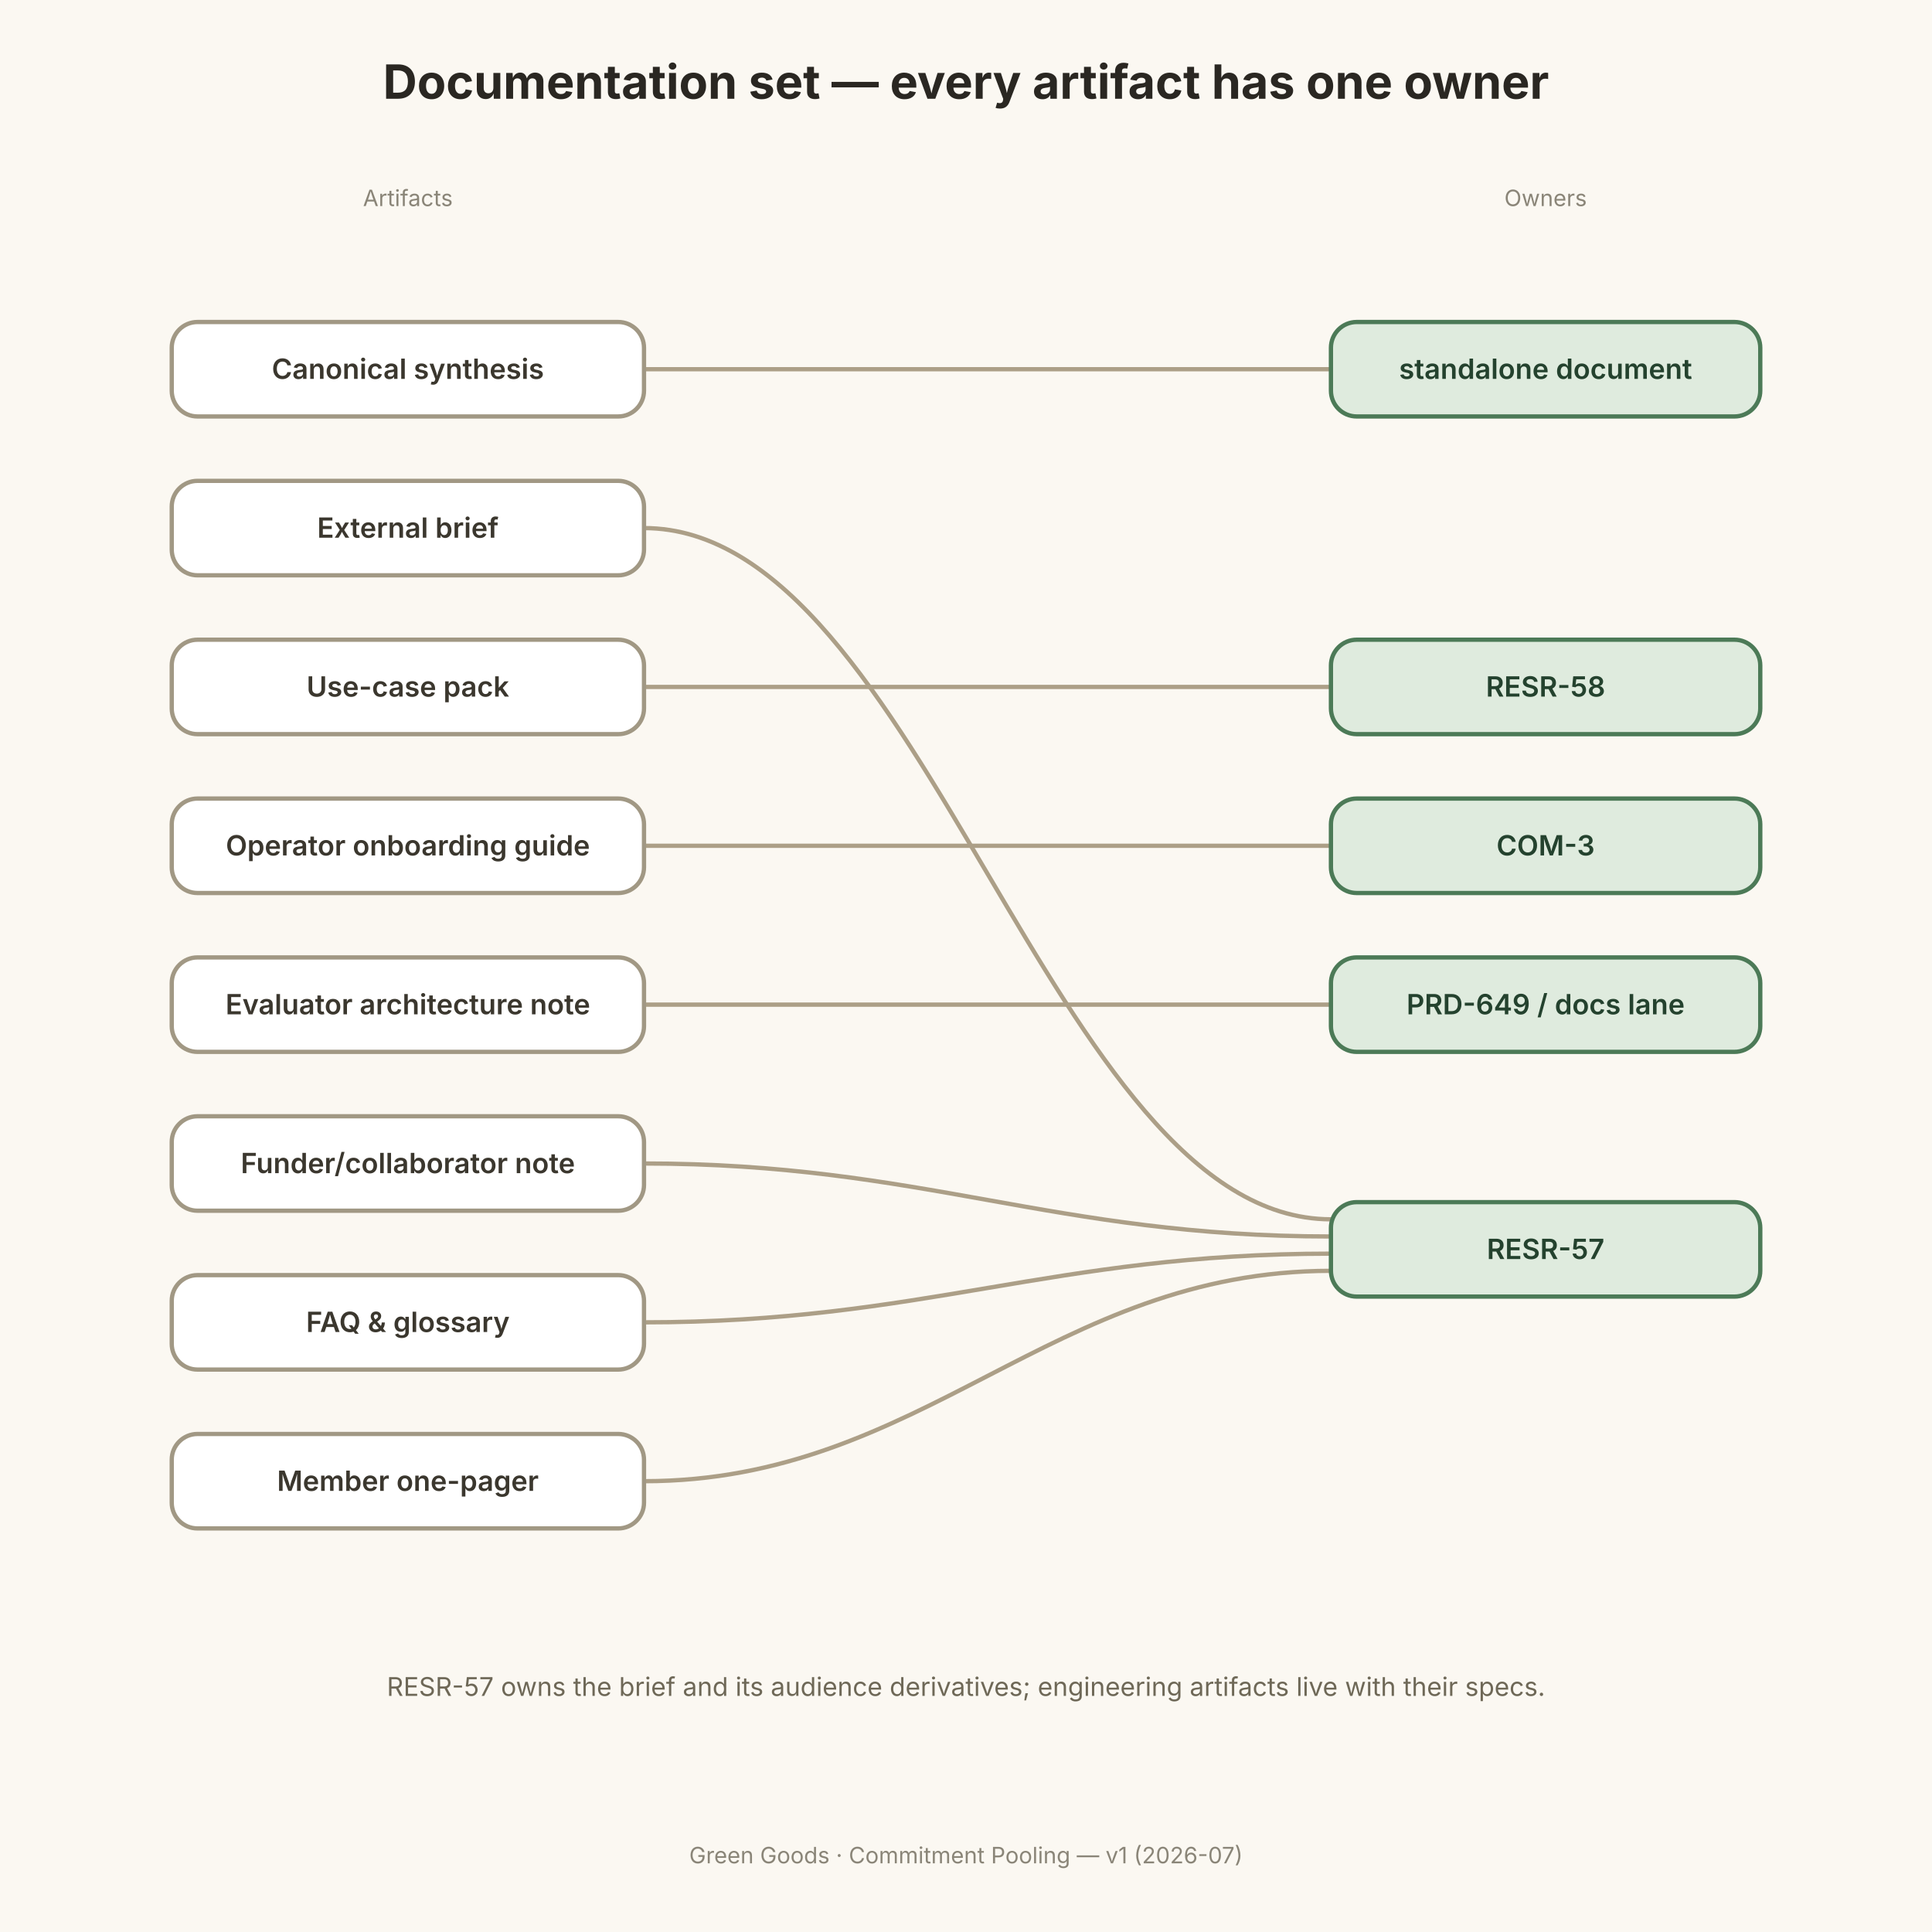
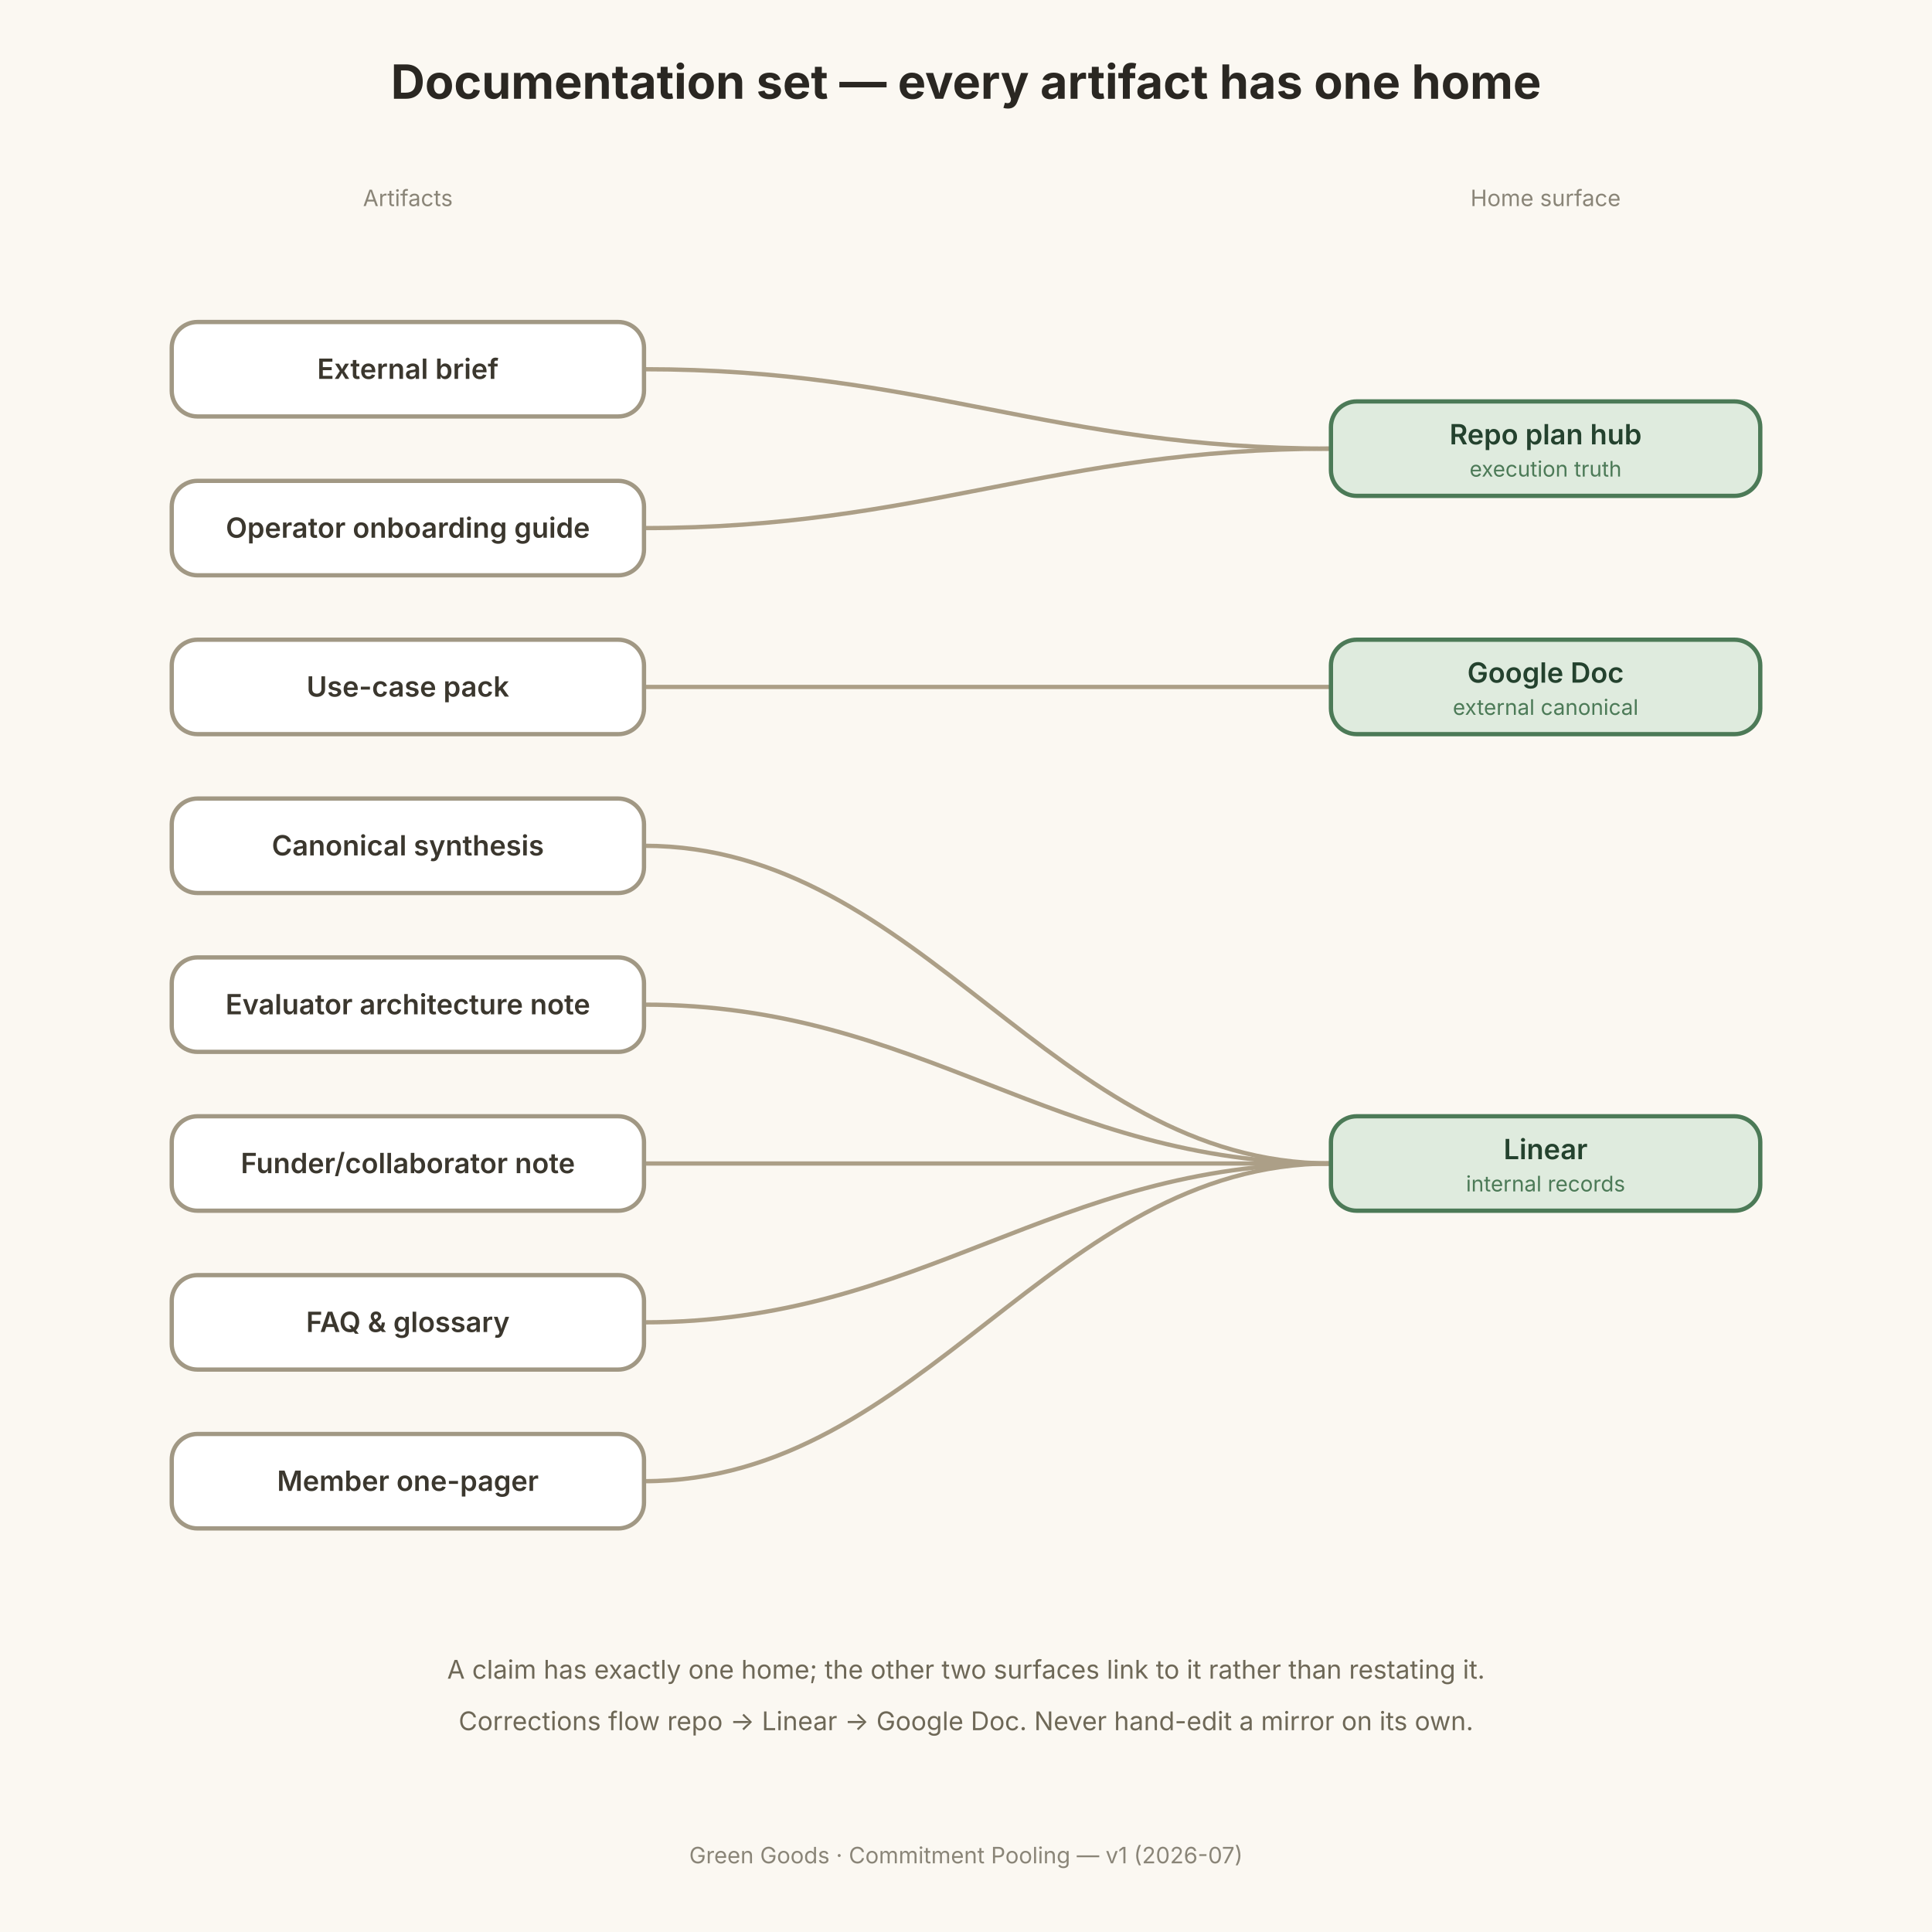
<svg xmlns="http://www.w3.org/2000/svg" width="1800" height="1800" viewBox="0 0 900 900" font-family="Inter, 'Helvetica Neue', Arial, sans-serif">
  <rect x="0" y="0" width="900" height="900" fill="#FBF8F2" />
-   <text x="450" y="46" text-anchor="middle" font-size="22" font-weight="700" fill="#2A2722">Documentation set — every artifact has one owner</text>
+   <text x="450" y="46" text-anchor="middle" font-size="22" font-weight="700" fill="#2A2722">Documentation set — every artifact has one home</text>
  <text x="190" y="96" text-anchor="middle" font-size="10.5" fill="#8A8578">Artifacts</text>
-   <text x="720" y="96" text-anchor="middle" font-size="10.5" fill="#8A8578">Owners</text>
+   <text x="720" y="96" text-anchor="middle" font-size="10.5" fill="#8A8578">Home surface</text>
  <g fill="none" stroke="#AC9F87" stroke-width="2">
-     <path d="M 300 172 C 430 172 490 172 620 172" />
-     <path d="M 300 246 C 430 246 490 568 620 568" />
+     <path d="M 300 172 C 430 172 490 209 620 209" />
+     <path d="M 300 246 C 430 246 490 209 620 209" />
    <path d="M 300 320 C 430 320 490 320 620 320" />
-     <path d="M 300 394 C 430 394 490 394 620 394" />
-     <path d="M 300 468 C 430 468 490 468 620 468" />
-     <path d="M 300 542 C 430 542 490 576 620 576" />
-     <path d="M 300 616 C 430 616 490 584 620 584" />
-     <path d="M 300 690 C 430 690 490 592 620 592" />
+     <path d="M 300 394 C 430 394 490 542 620 542" />
+     <path d="M 300 468 C 430 468 490 542 620 542" />
+     <path d="M 300 542 C 430 542 490 542 620 542" />
+     <path d="M 300 616 C 430 616 490 542 620 542" />
+     <path d="M 300 690 C 430 690 490 542 620 542" />
  </g>
  <g>
    <rect x="80" y="150" width="220" height="44" rx="12" fill="#FFFFFF" stroke="#A19884" stroke-width="2" />
-     <text x="190" y="176.5" text-anchor="middle" font-size="13" font-weight="600" fill="#3B372E">Canonical synthesis</text>
+     <text x="190" y="176.5" text-anchor="middle" font-size="13" font-weight="600" fill="#3B372E">External brief</text>
    <rect x="80" y="224" width="220" height="44" rx="12" fill="#FFFFFF" stroke="#A19884" stroke-width="2" />
-     <text x="190" y="250.5" text-anchor="middle" font-size="13" font-weight="600" fill="#3B372E">External brief</text>
+     <text x="190" y="250.5" text-anchor="middle" font-size="13" font-weight="600" fill="#3B372E">Operator onboarding guide</text>
    <rect x="80" y="298" width="220" height="44" rx="12" fill="#FFFFFF" stroke="#A19884" stroke-width="2" />
    <text x="190" y="324.5" text-anchor="middle" font-size="13" font-weight="600" fill="#3B372E">Use-case pack</text>
    <rect x="80" y="372" width="220" height="44" rx="12" fill="#FFFFFF" stroke="#A19884" stroke-width="2" />
-     <text x="190" y="398.5" text-anchor="middle" font-size="13" font-weight="600" fill="#3B372E">Operator onboarding guide</text>
+     <text x="190" y="398.5" text-anchor="middle" font-size="13" font-weight="600" fill="#3B372E">Canonical synthesis</text>
    <rect x="80" y="446" width="220" height="44" rx="12" fill="#FFFFFF" stroke="#A19884" stroke-width="2" />
    <text x="190" y="472.5" text-anchor="middle" font-size="13" font-weight="600" fill="#3B372E">Evaluator architecture note</text>
    <rect x="80" y="520" width="220" height="44" rx="12" fill="#FFFFFF" stroke="#A19884" stroke-width="2" />
    <text x="190" y="546.5" text-anchor="middle" font-size="13" font-weight="600" fill="#3B372E">Funder/collaborator note</text>
    <rect x="80" y="594" width="220" height="44" rx="12" fill="#FFFFFF" stroke="#A19884" stroke-width="2" />
    <text x="190" y="620.5" text-anchor="middle" font-size="13" font-weight="600" fill="#3B372E">FAQ &amp; glossary</text>
    <rect x="80" y="668" width="220" height="44" rx="12" fill="#FFFFFF" stroke="#A19884" stroke-width="2" />
    <text x="190" y="694.5" text-anchor="middle" font-size="13" font-weight="600" fill="#3B372E">Member one-pager</text>
  </g>
  <g>
-     <rect x="620" y="150" width="200" height="44" rx="12" fill="#DFEBDE" stroke="#4C7A57" stroke-width="2" />
-     <text x="720" y="176.5" text-anchor="middle" font-size="13" font-weight="600" fill="#24422E">standalone document</text>
+     <rect x="620" y="187" width="200" height="44" rx="12" fill="#DFEBDE" stroke="#4C7A57" stroke-width="2" />
+     <text x="720" y="207" text-anchor="middle" font-size="13" font-weight="600" fill="#24422E">Repo plan hub</text>
+     <text x="720" y="222" text-anchor="middle" font-size="10" fill="#4C7A57">execution truth</text>
    <rect x="620" y="298" width="200" height="44" rx="12" fill="#DFEBDE" stroke="#4C7A57" stroke-width="2" />
-     <text x="720" y="324.5" text-anchor="middle" font-size="13" font-weight="600" fill="#24422E">RESR-58</text>
-     <rect x="620" y="372" width="200" height="44" rx="12" fill="#DFEBDE" stroke="#4C7A57" stroke-width="2" />
-     <text x="720" y="398.5" text-anchor="middle" font-size="13" font-weight="600" fill="#24422E">COM-3</text>
-     <rect x="620" y="446" width="200" height="44" rx="12" fill="#DFEBDE" stroke="#4C7A57" stroke-width="2" />
-     <text x="720" y="472.5" text-anchor="middle" font-size="13" font-weight="600" fill="#24422E">PRD-649 / docs lane</text>
-     <rect x="620" y="560" width="200" height="44" rx="12" fill="#DFEBDE" stroke="#4C7A57" stroke-width="2" />
-     <text x="720" y="586.5" text-anchor="middle" font-size="13" font-weight="600" fill="#24422E">RESR-57</text>
+     <text x="720" y="318" text-anchor="middle" font-size="13" font-weight="600" fill="#24422E">Google Doc</text>
+     <text x="720" y="333" text-anchor="middle" font-size="10" fill="#4C7A57">external canonical</text>
+     <rect x="620" y="520" width="200" height="44" rx="12" fill="#DFEBDE" stroke="#4C7A57" stroke-width="2" />
+     <text x="720" y="540" text-anchor="middle" font-size="13" font-weight="600" fill="#24422E">Linear</text>
+     <text x="720" y="555" text-anchor="middle" font-size="10" fill="#4C7A57">internal records</text>
  </g>
-   <text x="450" y="790" text-anchor="middle" font-size="12" fill="#6E6857">RESR-57 owns the brief and its audience derivatives; engineering artifacts live with their specs.</text>
+   <text x="450" y="782" text-anchor="middle" font-size="12" fill="#6E6857">A claim has exactly one home; the other two surfaces link to it rather than restating it.</text>
+   <text x="450" y="806" text-anchor="middle" font-size="12" fill="#6E6857">Corrections flow repo → Linear → Google Doc. Never hand-edit a mirror on its own.</text>
  <text x="450" y="868" text-anchor="middle" font-size="10.5" fill="#8A8578">Green Goods · Commitment Pooling — v1 (2026-07)</text>
</svg>
